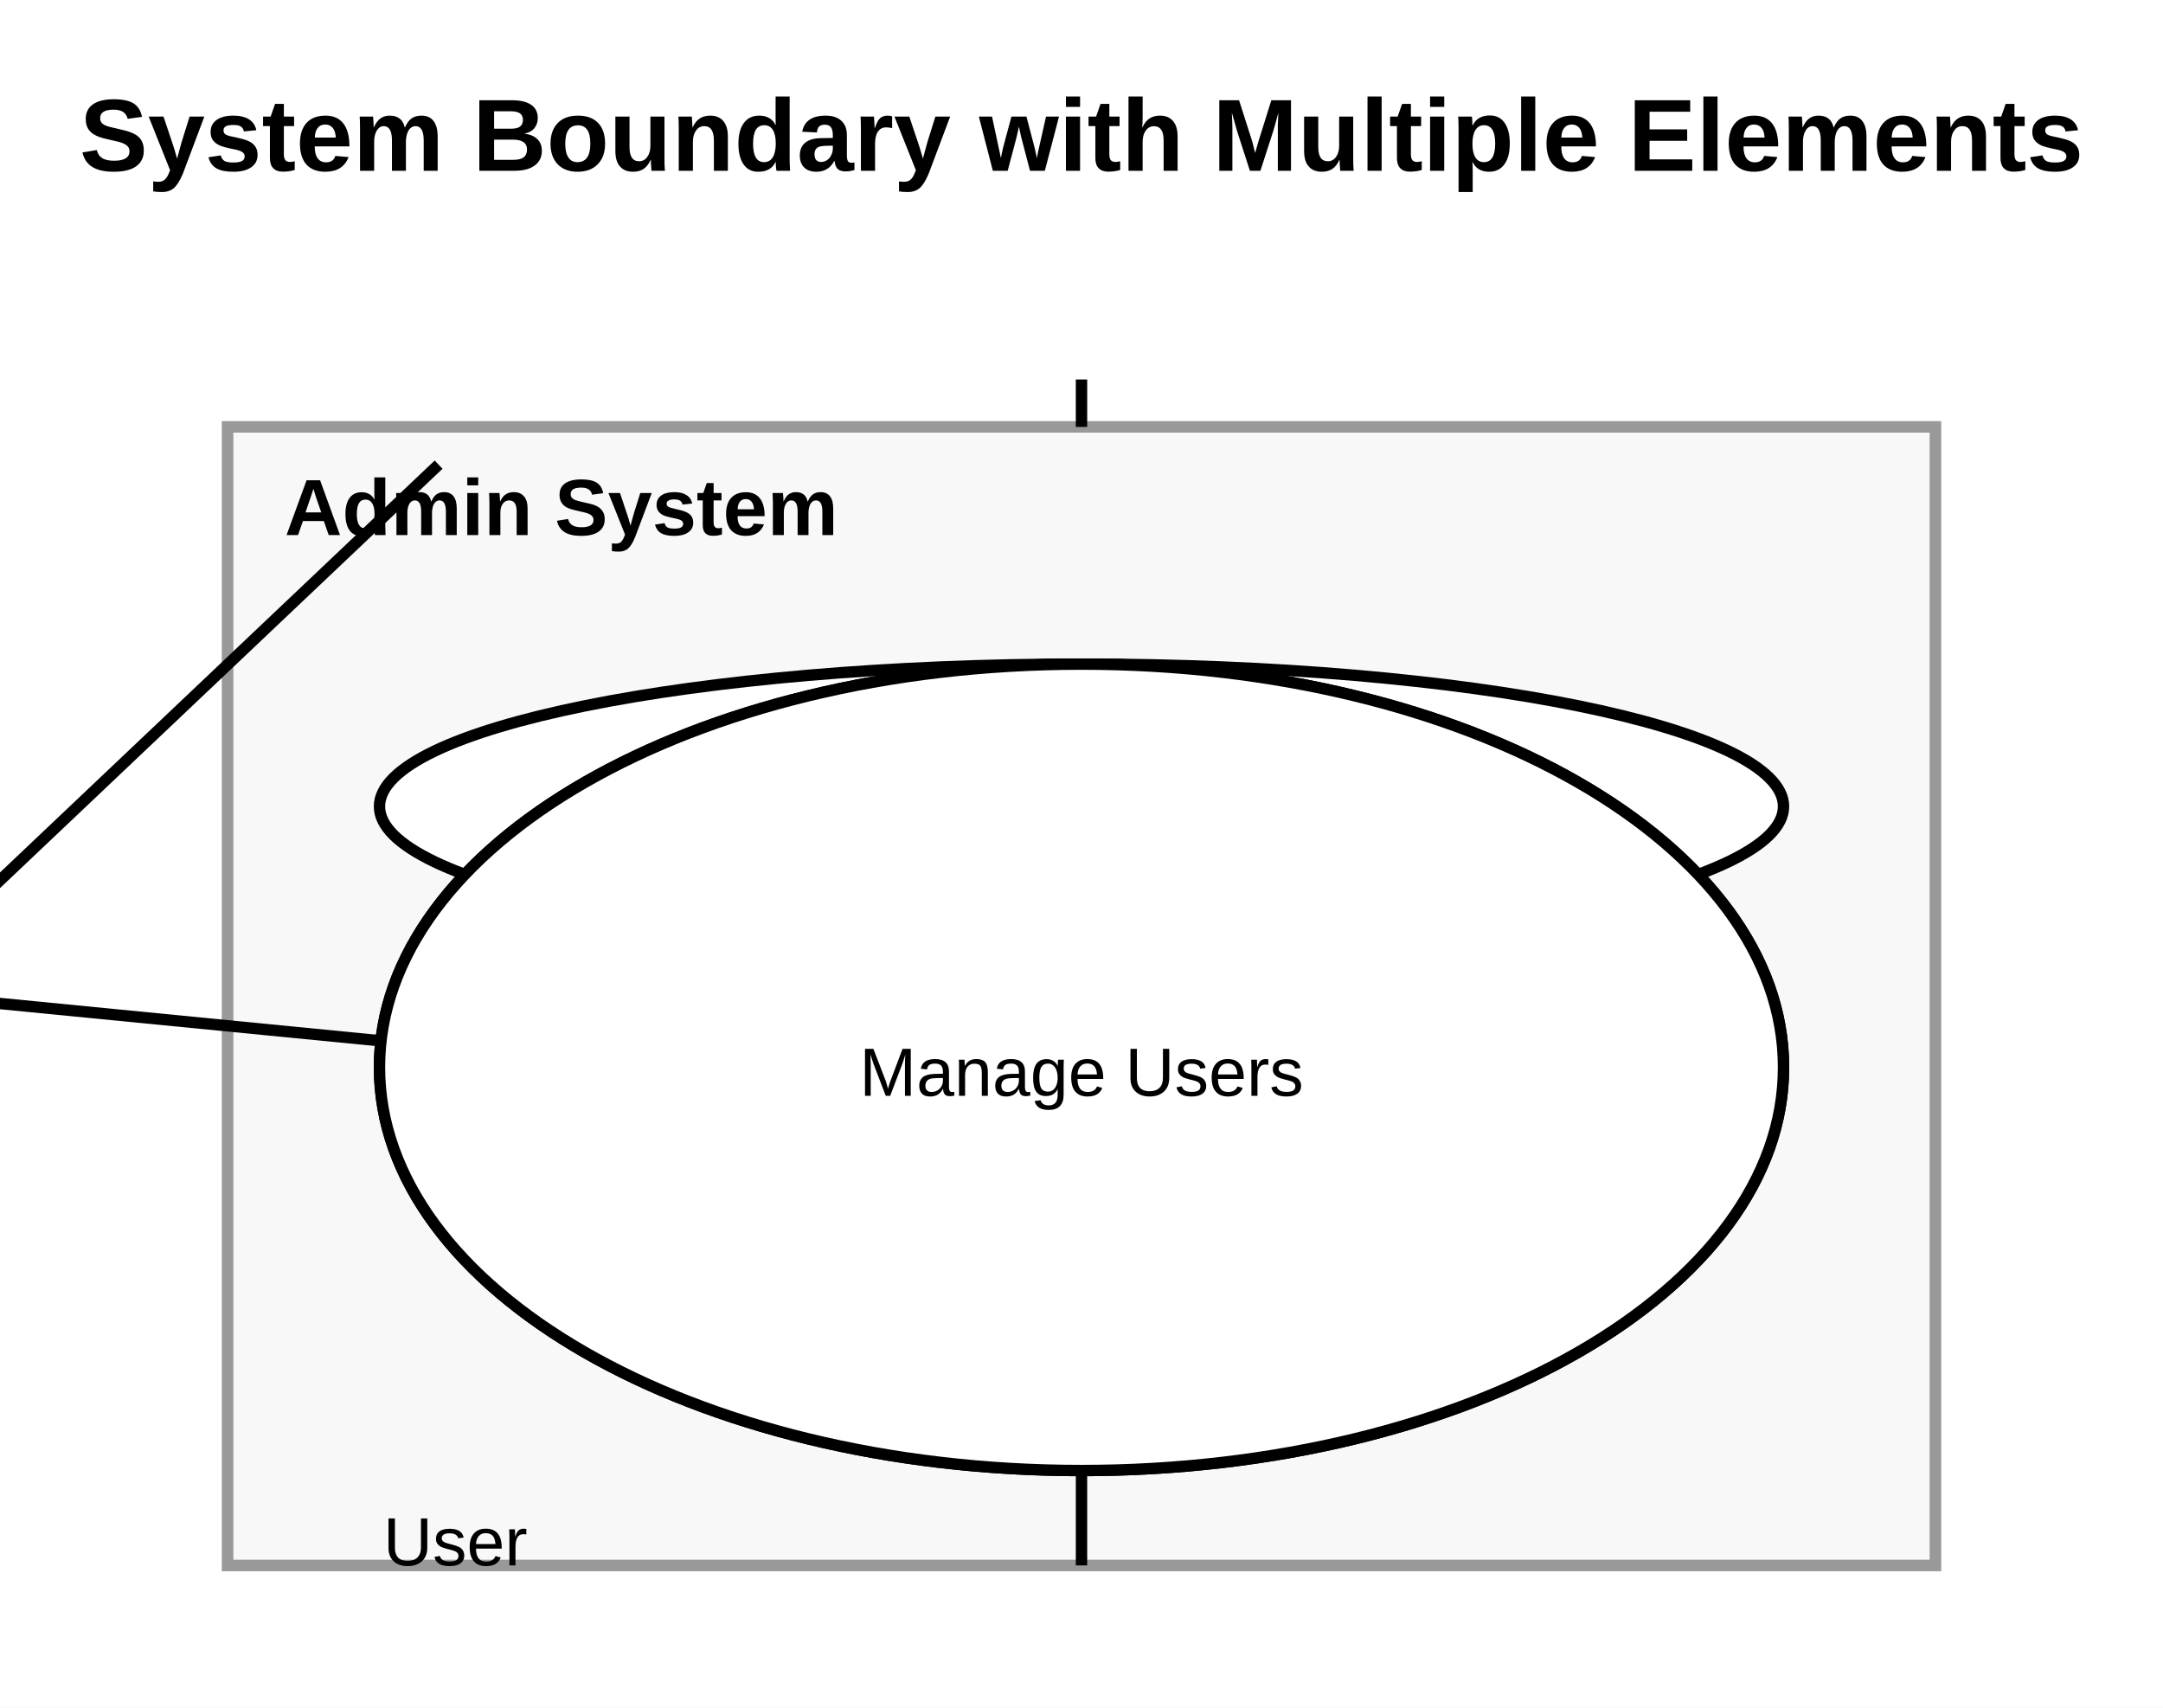
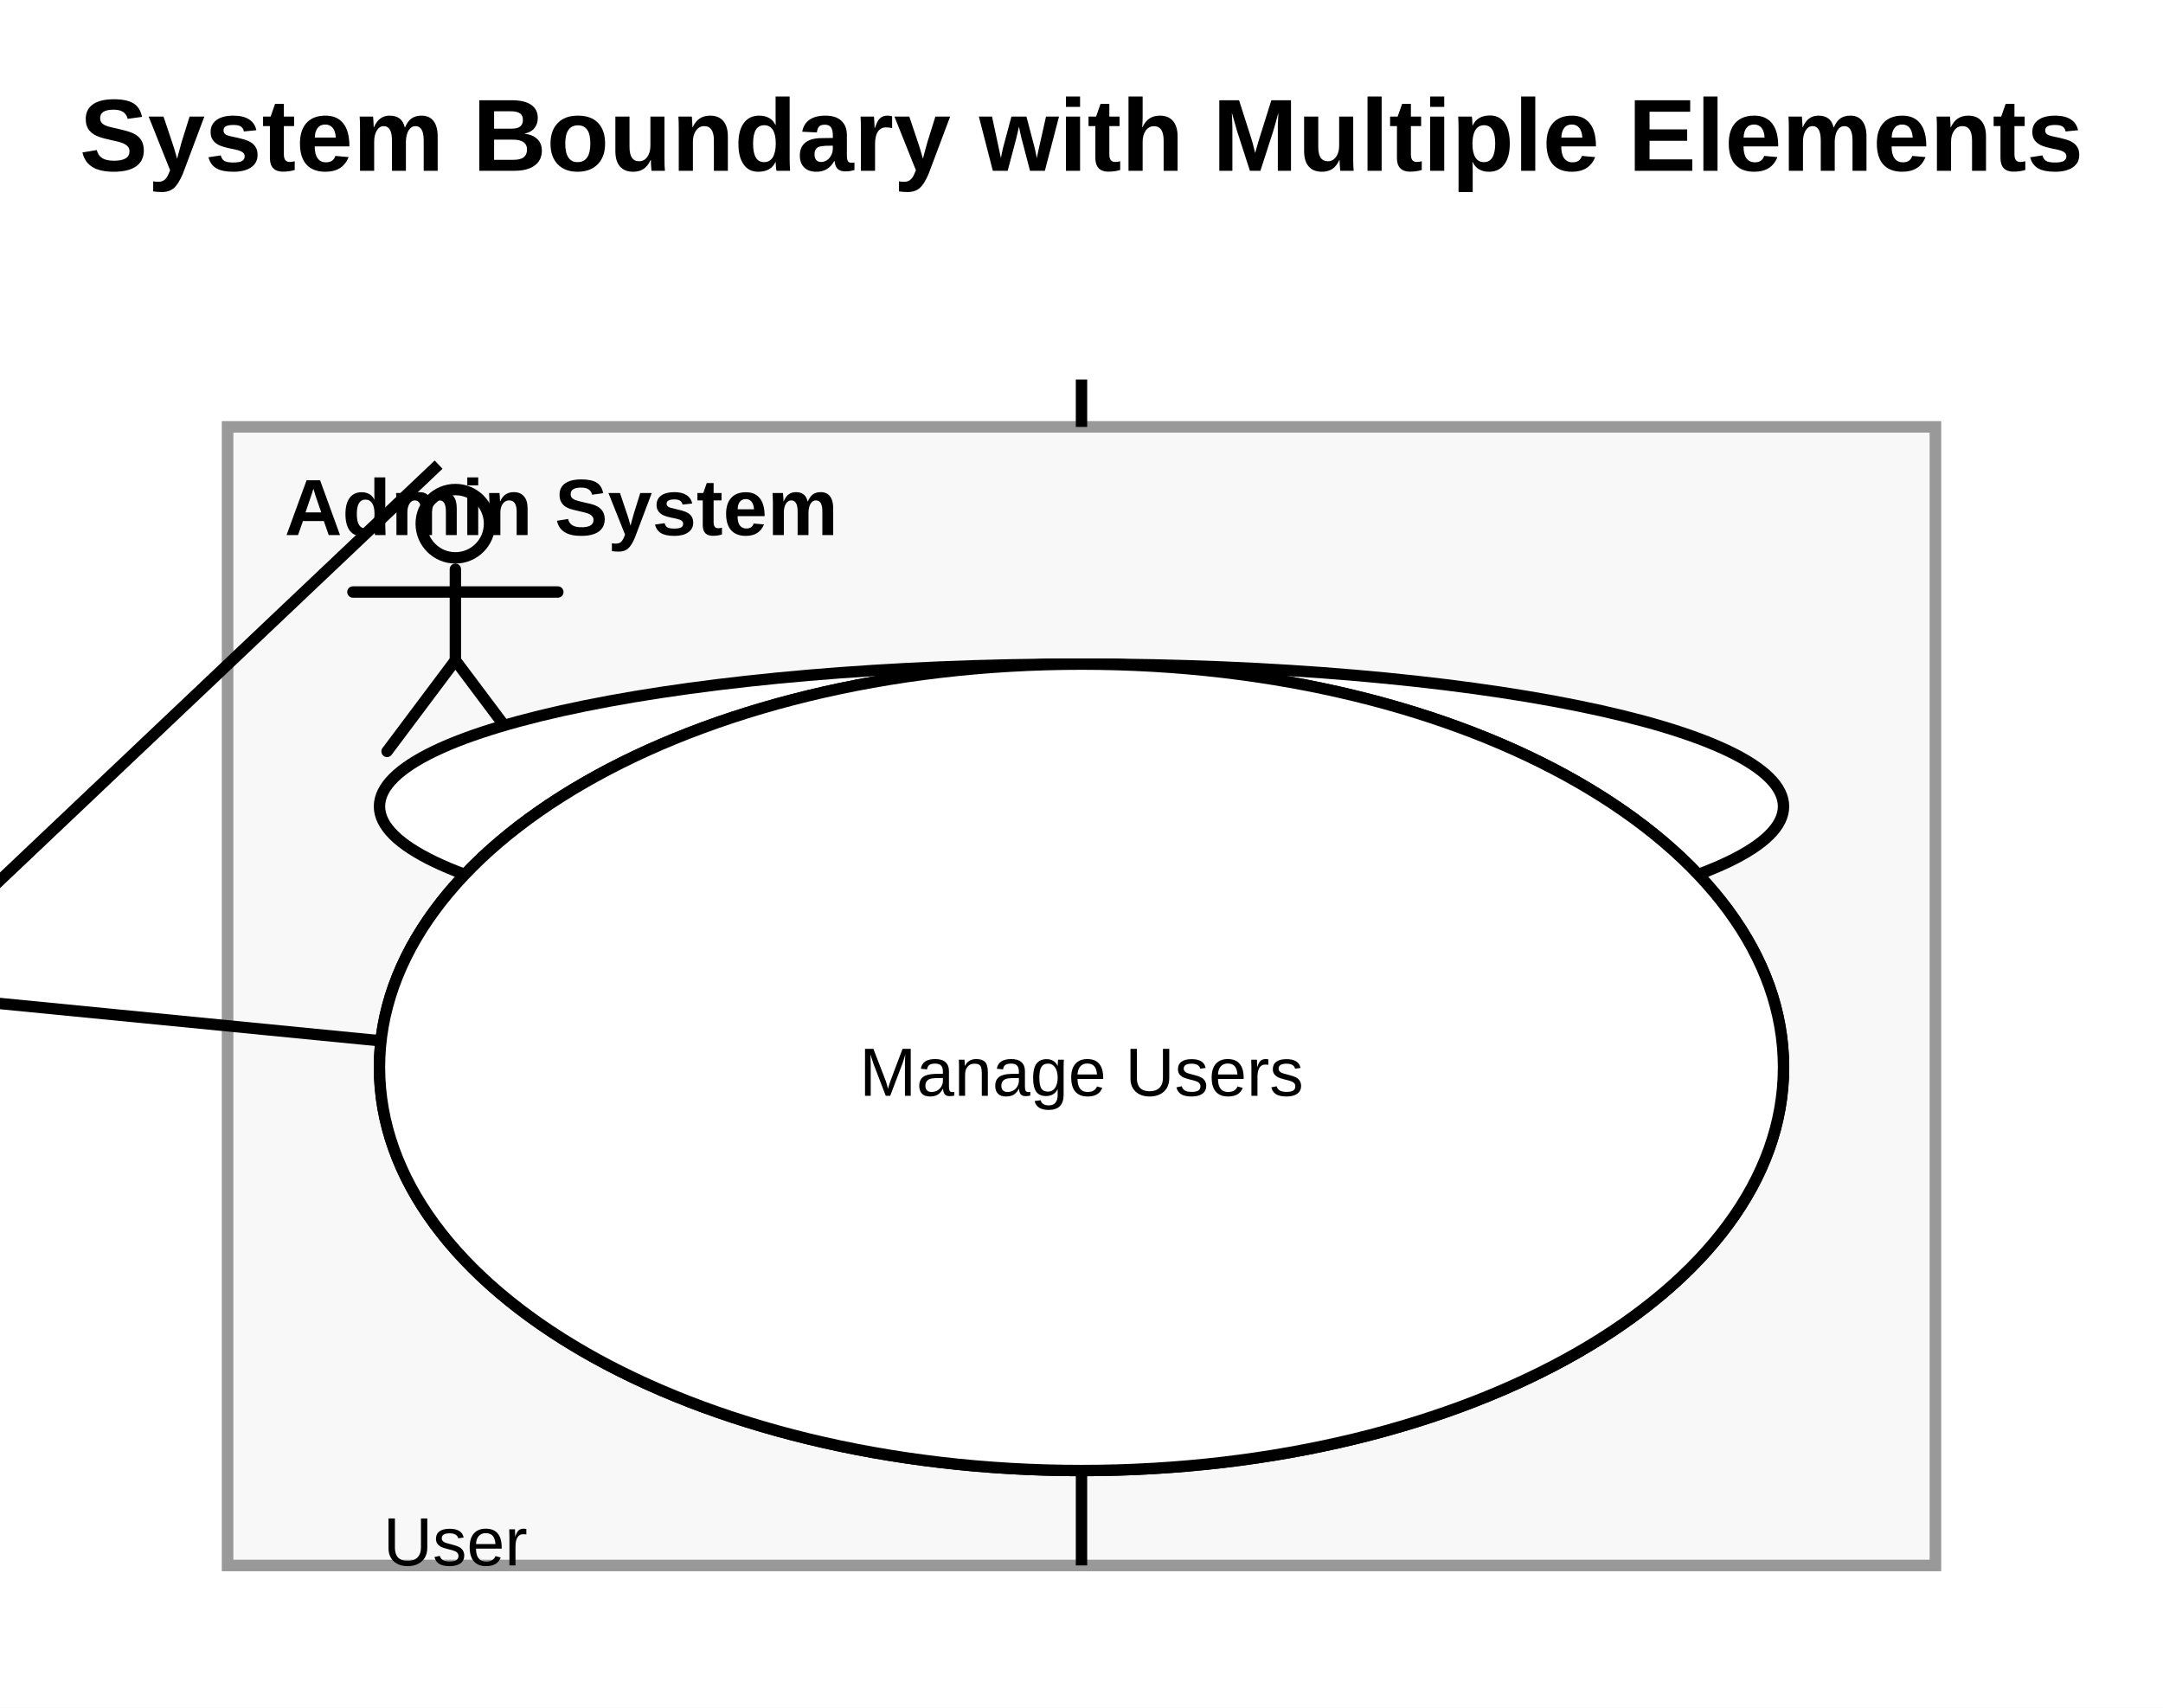
<svg xmlns="http://www.w3.org/2000/svg" width="380" height="300" viewBox="0 0 380 300">
  <rect width="100%" height="100%" fill="white" />
  <defs>
-     <symbol id="uml-actor">
-       <svg />
+     <symbol id="uml-actor" viewBox="0 0 60 60">
+       <g fill="none" stroke="#000" stroke-width="2" stroke-linecap="round" stroke-linejoin="round">
+         <circle cx="30" cy="12" r="6" />
+         <line x1="30" y1="20" x2="30" y2="36" />
+         <line x1="12" y1="24" x2="48" y2="24" />
+         <line x1="30" y1="36" x2="18" y2="52" />
+         <line x1="30" y1="36" x2="42" y2="52" />
+       </g>
    </symbol>
  </defs>
  <g id="uml:systemBoundary/6">
    <rect x="40" y="75" width="300" height="200" fill="#f8f8f8" stroke="#999" stroke-width="2" />
    <text x="50" y="94" font-size="14" font-family="Arial" font-weight="bold" fill="black">
          Auth System
        </text>
  </g>
  <g id="uml:systemBoundary/7">
    <rect x="40" y="75" width="300" height="200" fill="#f8f8f8" stroke="#999" stroke-width="2" />
    <text x="50" y="94" font-size="14" font-family="Arial" font-weight="bold" fill="black">
          Admin System
        </text>
  </g>
  <g id="__builtin__:diagram/0">
    <text x="190" y="30" text-anchor="middle" font-size="18" font-weight="bold" font-family="Arial" fill="black">
          System Boundary with Multiple Elements
        </text>
  </g>
  <g id="uml:actor/1">
    <g transform="translate(50, 80)">
-       <svg />
+       <svg width="60" height="60" viewBox="0 0 60 60">
+         <use href="#uml-actor" />
+       </svg>
    </g>
    <text x="80" y="275" text-anchor="middle" font-size="12" font-family="Arial" fill="black">
          User
        </text>
  </g>
  <g id="uml:actor/2">
    <g transform="translate(620, 80)">
-       <svg />
+       <svg width="60" height="60" viewBox="0 0 60 60">
+         <use href="#uml-actor" />
+       </svg>
    </g>
    <text x="650" y="275" text-anchor="middle" font-size="12" font-family="Arial" fill="black">
          Admin
        </text>
  </g>
  <line x1="-40" y1="192.544" x2="77.053" y2="81.625" stroke="black" stroke-width="2" />
  <line x1="-40" y1="172.368" x2="66.933" y2="182.85" stroke="black" stroke-width="2" />
  <line x1="190" y1="75" x2="190" y2="66.667" stroke="black" stroke-width="2" />
  <line x1="190" y1="275" x2="190" y2="116.667" stroke="black" stroke-width="2" />
  <line x1="420" y1="-50577534877695820" x2="190" y2="116.667" stroke="black" stroke-width="2" />
  <g id="uml:usecase/3">
    <ellipse cx="190" cy="141.667" rx="123.333" ry="25" fill="white" stroke="black" stroke-width="2" />
    <text x="190" y="146.667" text-anchor="middle" font-size="12" font-family="Arial" fill="black">
          Login
        </text>
  </g>
  <g id="uml:usecase/4">
    <ellipse cx="190" cy="187.5" rx="123.333" ry="70.833" fill="white" stroke="black" stroke-width="2" />
    <text x="190" y="192.5" text-anchor="middle" font-size="12" font-family="Arial" fill="black">
          Logout
        </text>
  </g>
  <g id="uml:usecase/5">
    <ellipse cx="190" cy="187.5" rx="123.333" ry="70.833" fill="white" stroke="black" stroke-width="2" />
    <text x="190" y="192.5" text-anchor="middle" font-size="12" font-family="Arial" fill="black">
          Manage Users
        </text>
  </g>
</svg>
